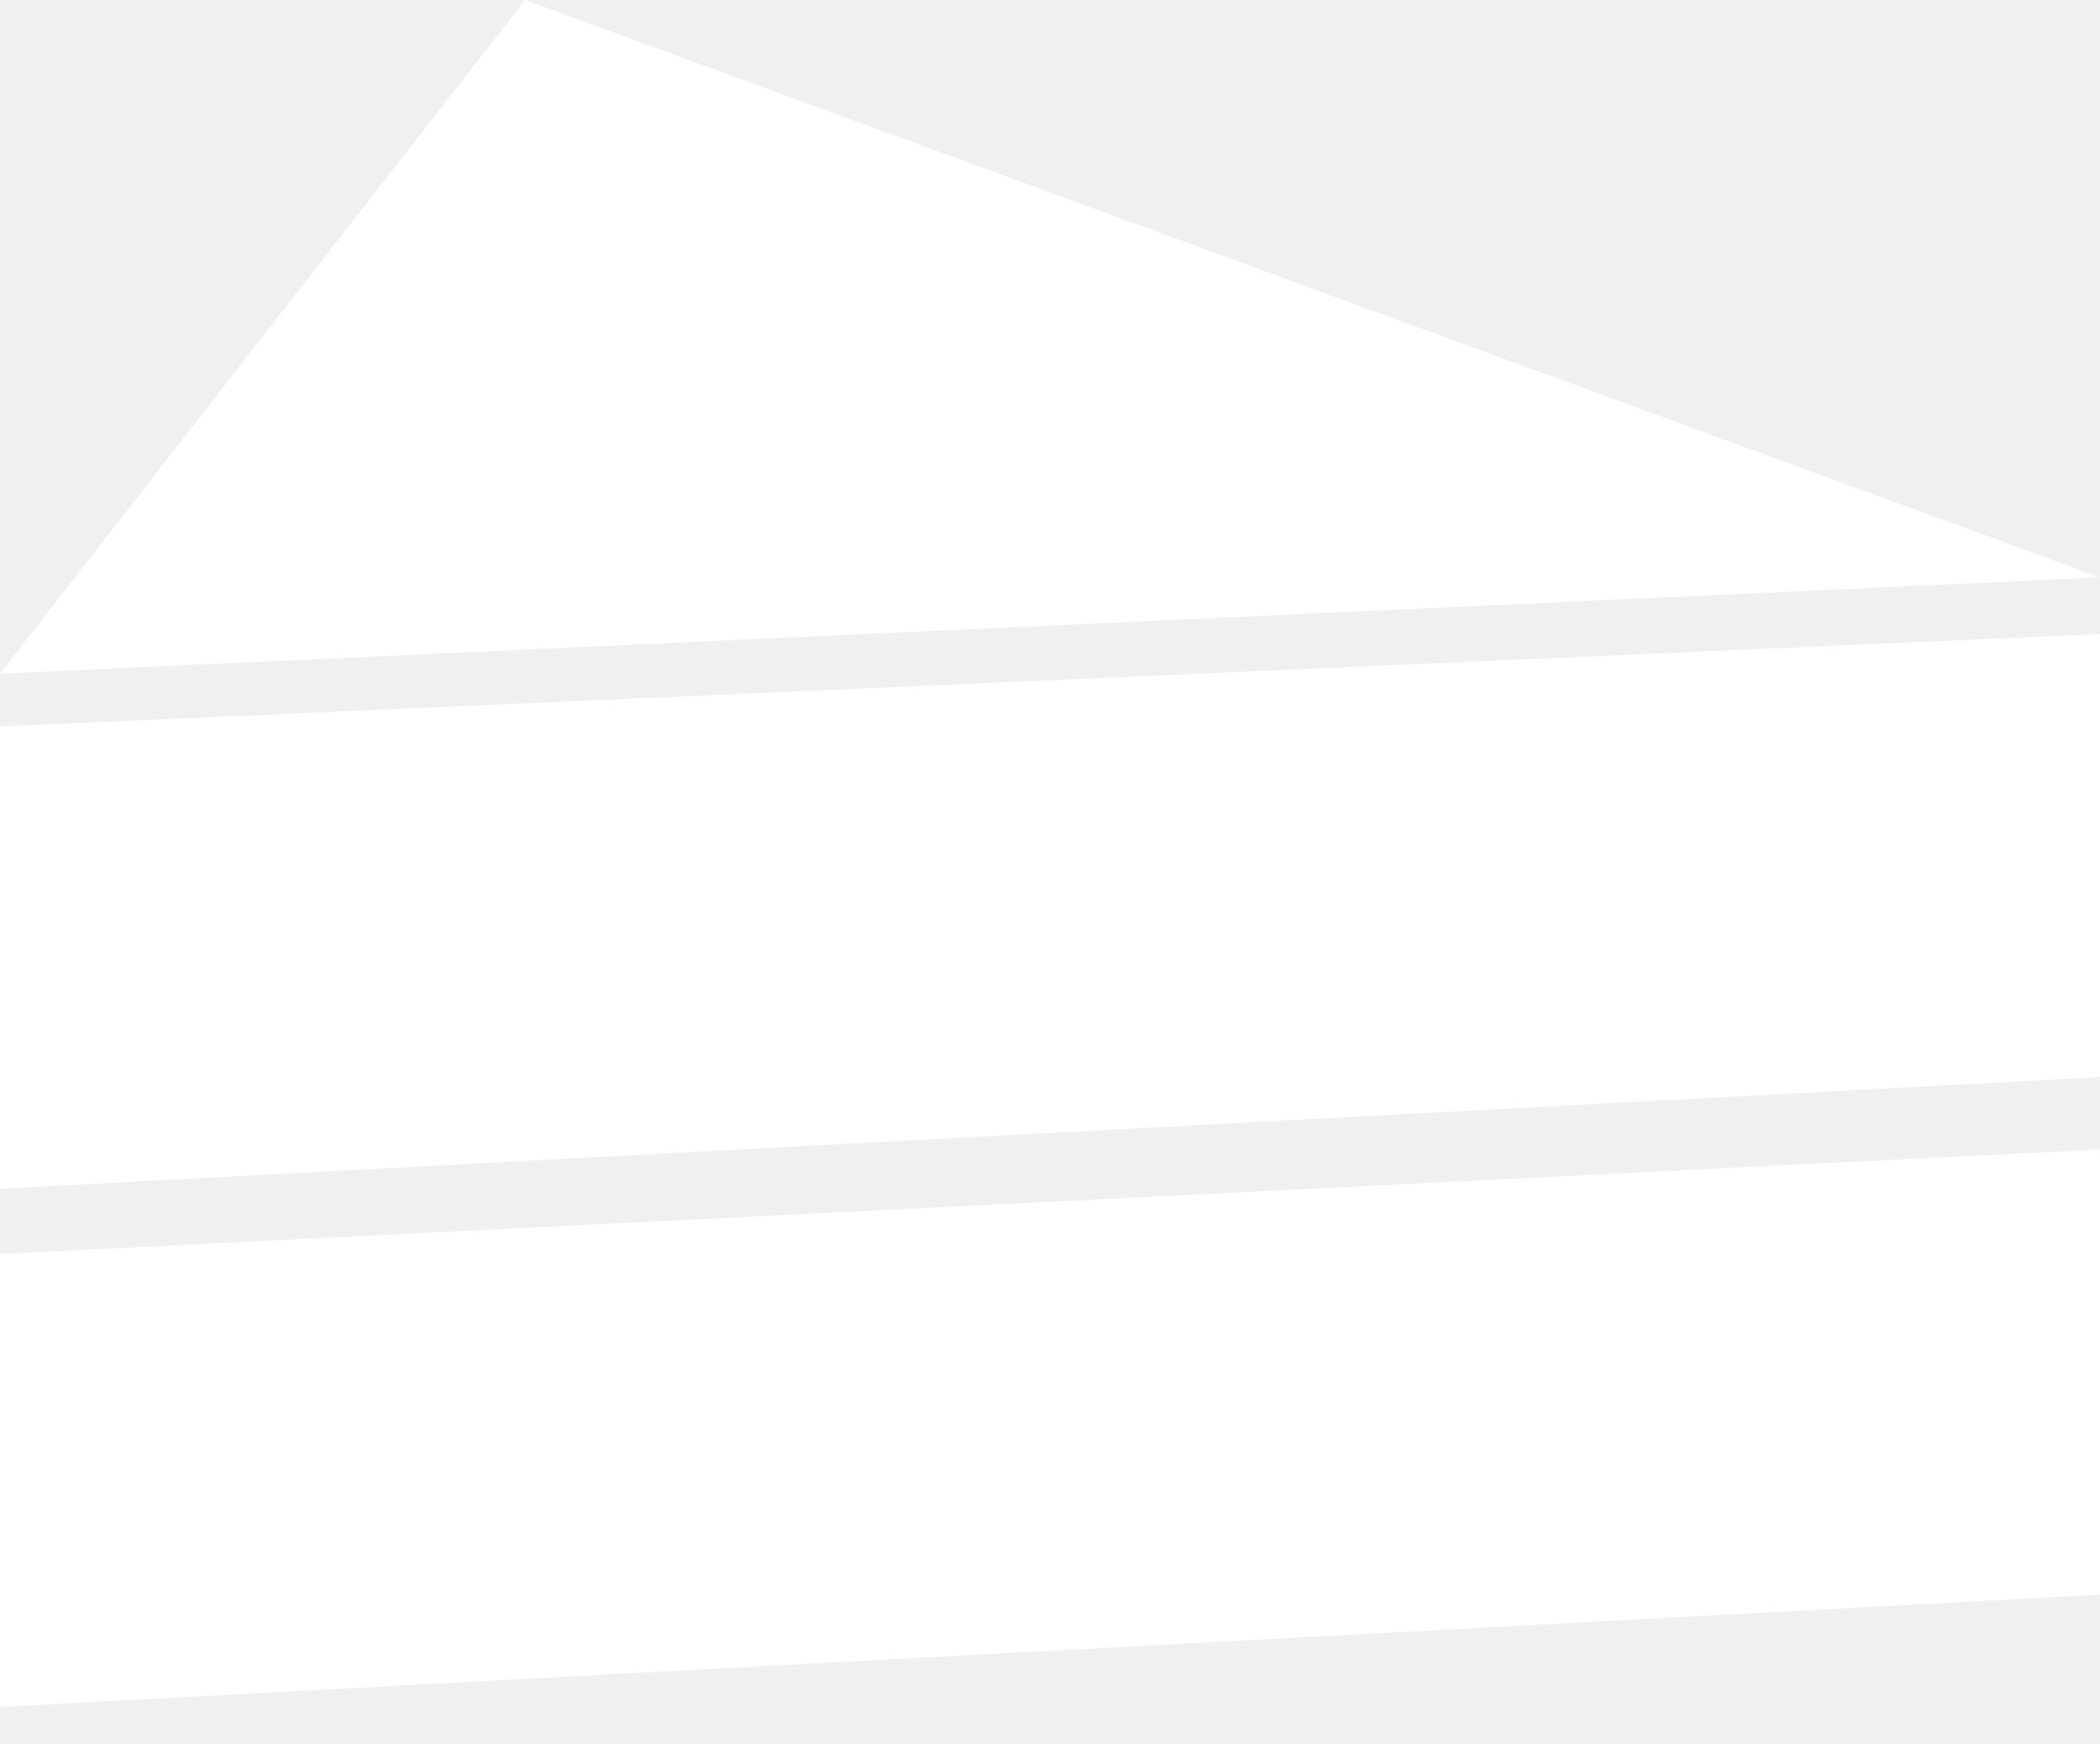
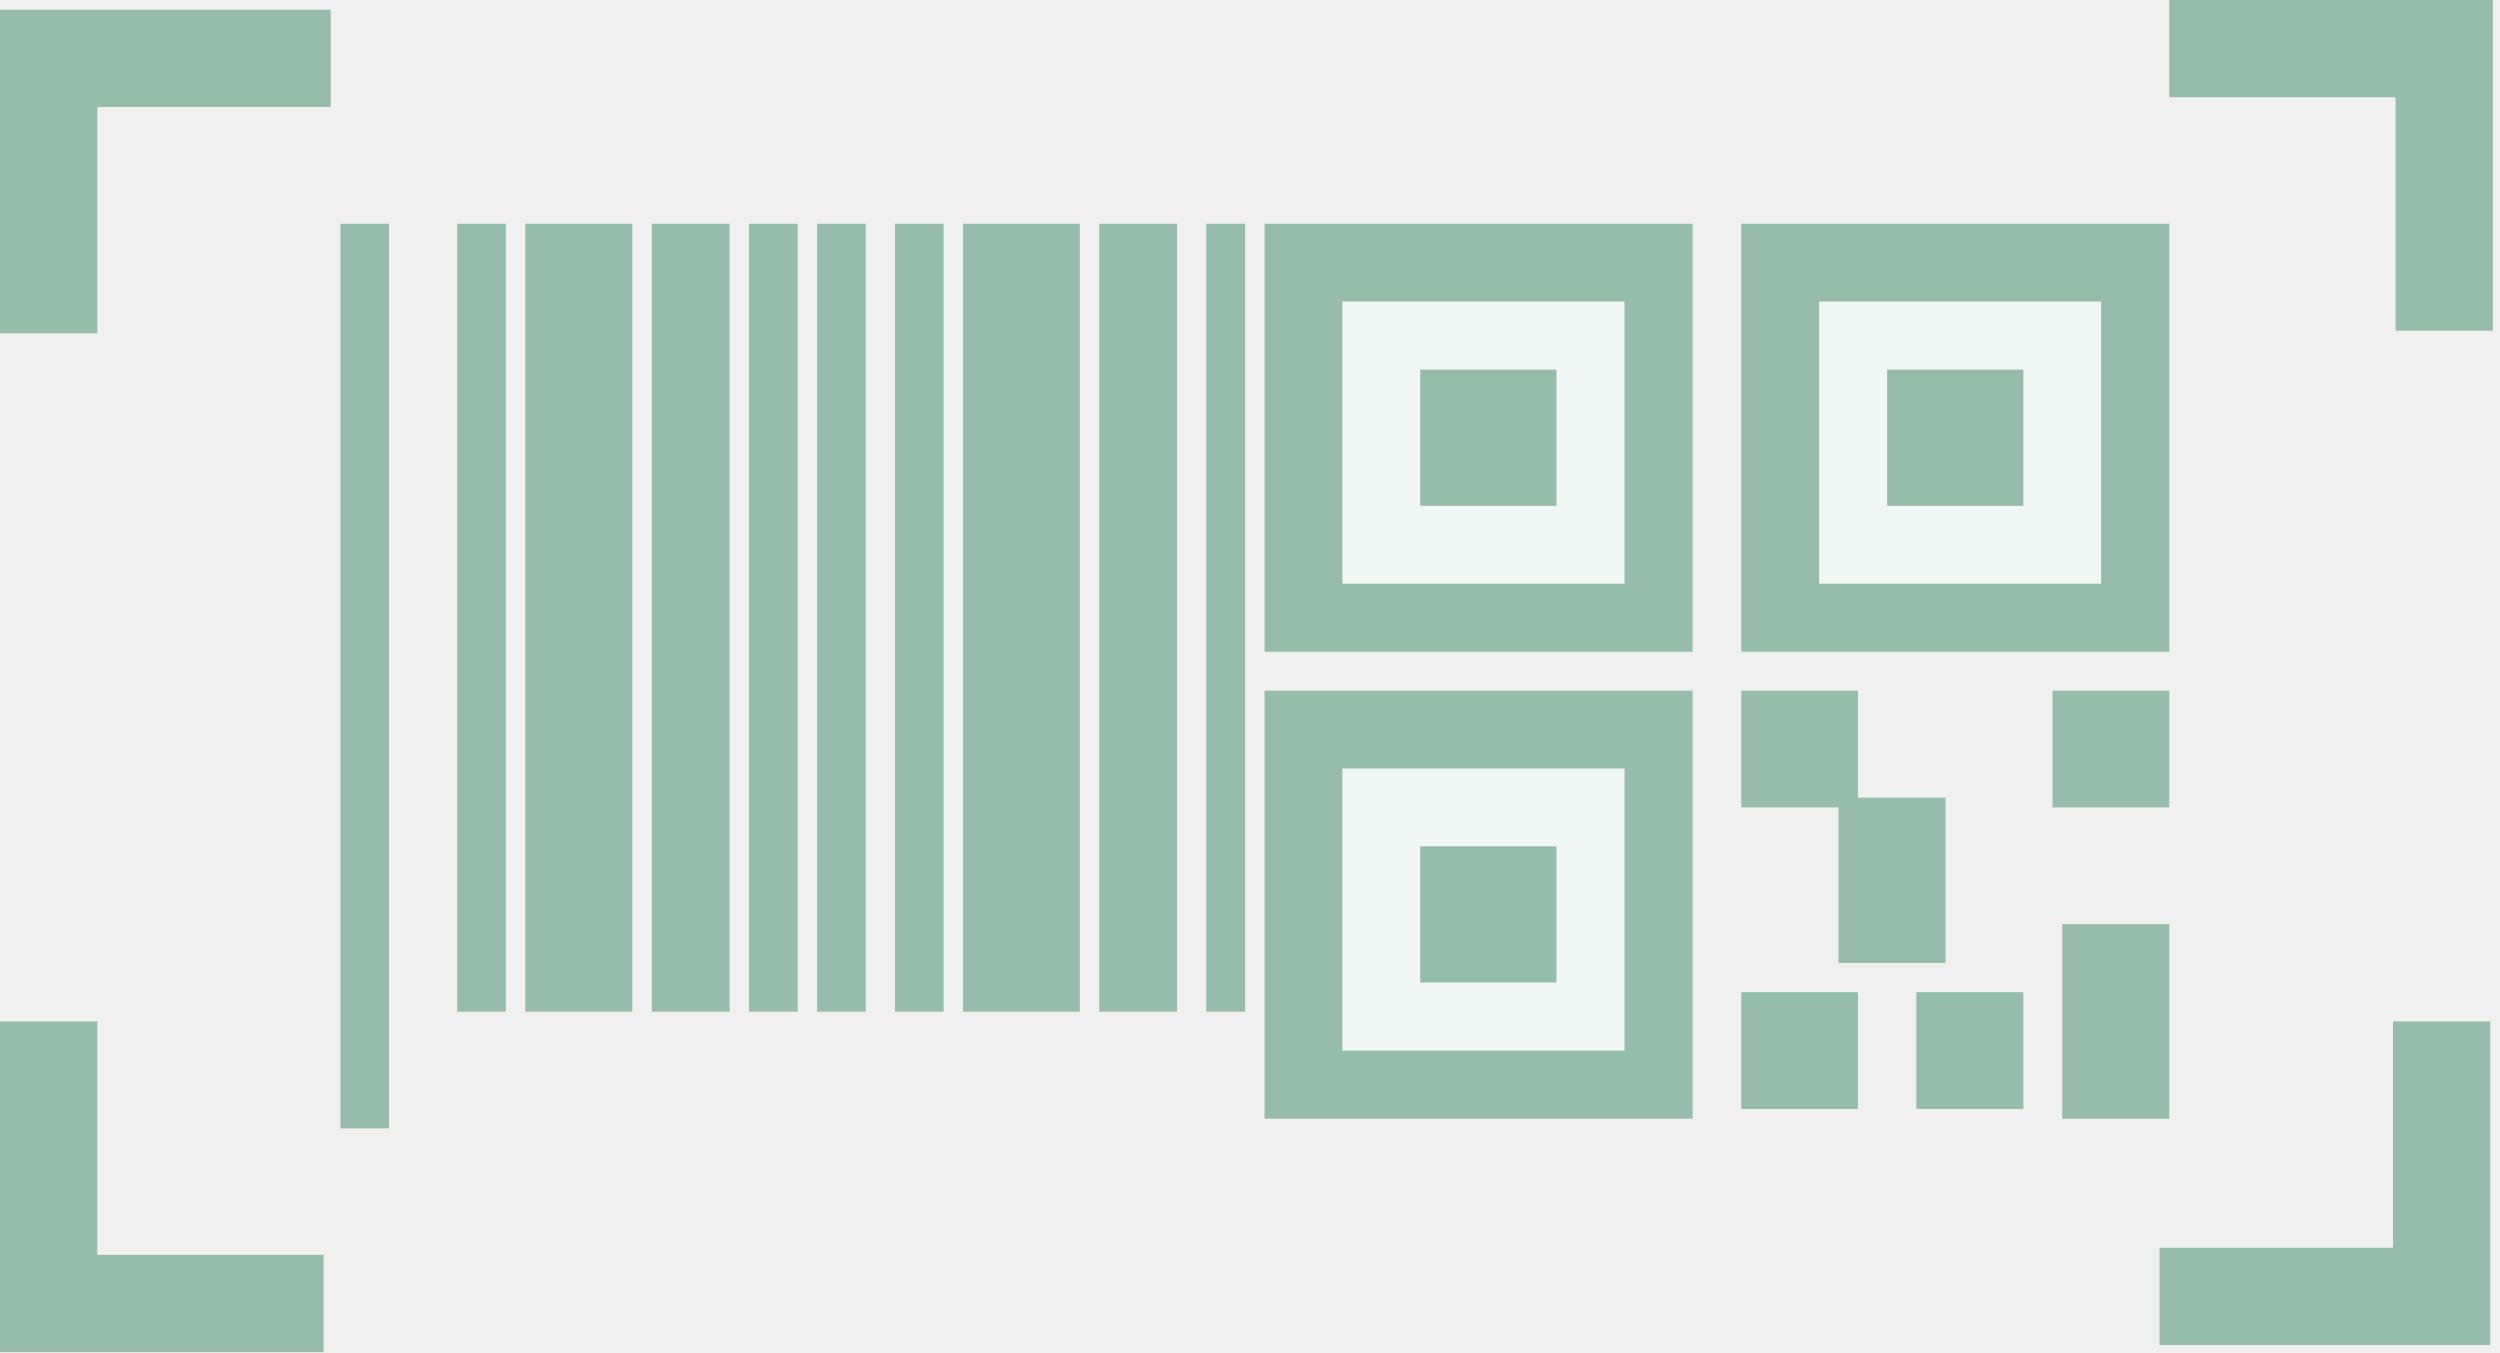
- <svg xmlns="http://www.w3.org/2000/svg" width="53px" height="44px" viewBox="0 0 53 44" version="1.1">
+ <svg xmlns="http://www.w3.org/2000/svg" width="257px" height="139px" viewBox="0 0 257 139" version="1.1">
  <defs />
  <g id="Page-1" stroke="none" stroke-width="1" fill="none" fill-rule="evenodd">
-     <g id="Group-4" fill="#FFFFFF">
-       <polygon id="Path-4" points="53 14.571 13.25 0 0 17" />
-       <polygon id="Rectangle-7" points="0 18.333 53 16 53 27.181 0 30" />
-       <polygon id="Rectangle-7-Copy" points="0 31.647 53 29.009 53 40.242 0 43.075" />
+     <g id="Group-10" transform="translate(5, 5)">
+       <g id="Group-9" transform="translate(30, 18)">
+         <rect id="Rectangle-11" fill="#96BCAC" x="0" y="0" width="5" height="93" />
+         <rect id="Rectangle-11-Copy" fill="#96BCAC" x="12" y="0" width="5" height="81" />
+         <rect id="Rectangle-11-Copy-2" fill="#96BCAC" x="19" y="0" width="11" height="81" />
+         <rect id="Rectangle-11-Copy-3" fill="#96BCAC" x="32" y="0" width="8" height="81" />
+         <rect id="Rectangle-11-Copy-4" fill="#96BCAC" x="42" y="0" width="5" height="81" />
+         <rect id="Rectangle-11-Copy-5" fill="#96BCAC" x="49" y="0" width="5" height="81" />
+         <rect id="Rectangle-11-Copy-6" fill="#96BCAC" x="57" y="0" width="5" height="81" />
+         <rect id="Rectangle-11-Copy-7" fill="#96BCAC" x="64" y="0" width="12" height="81" />
+         <rect id="Rectangle-11-Copy-8" fill="#96BCAC" x="78" y="0" width="8" height="81" />
+         <rect id="Rectangle-11-Copy-18" fill="#96BCAC" x="95" y="0" width="44" height="44" />
+         <rect id="Rectangle-11-Copy-21" fill="#F0F7F4" x="103" y="8" width="29" height="29" />
+         <rect id="Rectangle-11-Copy-18" fill="#96BCAC" x="111" y="15" width="14" height="14" />
+         <rect id="Rectangle-11-Copy-20" fill="#96BCAC" x="144" y="0" width="44" height="44" />
+         <rect id="Rectangle-11-Copy-19" fill="#96BCAC" x="95" y="48" width="44" height="44" />
+         <rect id="Rectangle-11-Copy-22" fill="#F0F7F4" x="103" y="56" width="29" height="29" />
+         <rect id="Rectangle-11-Copy-23" fill="#96BCAC" x="111" y="64" width="14" height="14" />
+         <rect id="Rectangle-11-Copy-22" fill="#F0F7F4" x="152" y="8" width="29" height="29" />
+         <rect id="Rectangle-11-Copy-23" fill="#96BCAC" x="159" y="15" width="14" height="14" />
+         <rect id="Rectangle-11-Copy-24" fill="#96BCAC" x="144" y="48" width="12" height="12" />
+         <rect id="Rectangle-11-Copy-29" fill="#96BCAC" x="176" y="48" width="12" height="12" />
+         <rect id="Rectangle-11-Copy-26" fill="#96BCAC" x="154" y="59" width="11" height="17" />
+         <rect id="Rectangle-11-Copy-27" fill="#96BCAC" x="177" y="72" width="11" height="20" />
+         <rect id="Rectangle-11-Copy-28" fill="#96BCAC" x="162" y="79" width="11" height="12" />
+         <rect id="Rectangle-11-Copy-25" fill="#96BCAC" x="144" y="79" width="12" height="12" />
+         <rect id="Rectangle-11-Copy-9" fill="#96BCAC" x="89" y="0" width="4" height="81" />
+       </g>
+       <polyline id="Path-9" stroke="#96BCAC" stroke-width="10" points="0 29.268 0 1 29 1" />
+       <polyline id="Path-9-Copy" stroke="#96BCAC" stroke-width="10" transform="translate(14.1341, 114.5) rotate(-90) translate(-14.1341, -114.5) " points="-0.366 128.634 -0.366 100.366 28.634 100.366" />
+       <polyline id="Path-9-Copy-2" stroke="#96BCAC" stroke-width="10" transform="translate(232.1341, 14.5) rotate(-270) translate(-232.1341, -14.5) " points="217.634 28.634 217.634 0.366 246.634 0.366" />
+       <polyline id="Path-9-Copy-3" stroke="#96BCAC" stroke-width="10" transform="translate(231.5, 114.1341) rotate(-180) translate(-231.5, -114.1341) " points="217 128.268 217 100 246 100" />
    </g>
  </g>
</svg>
